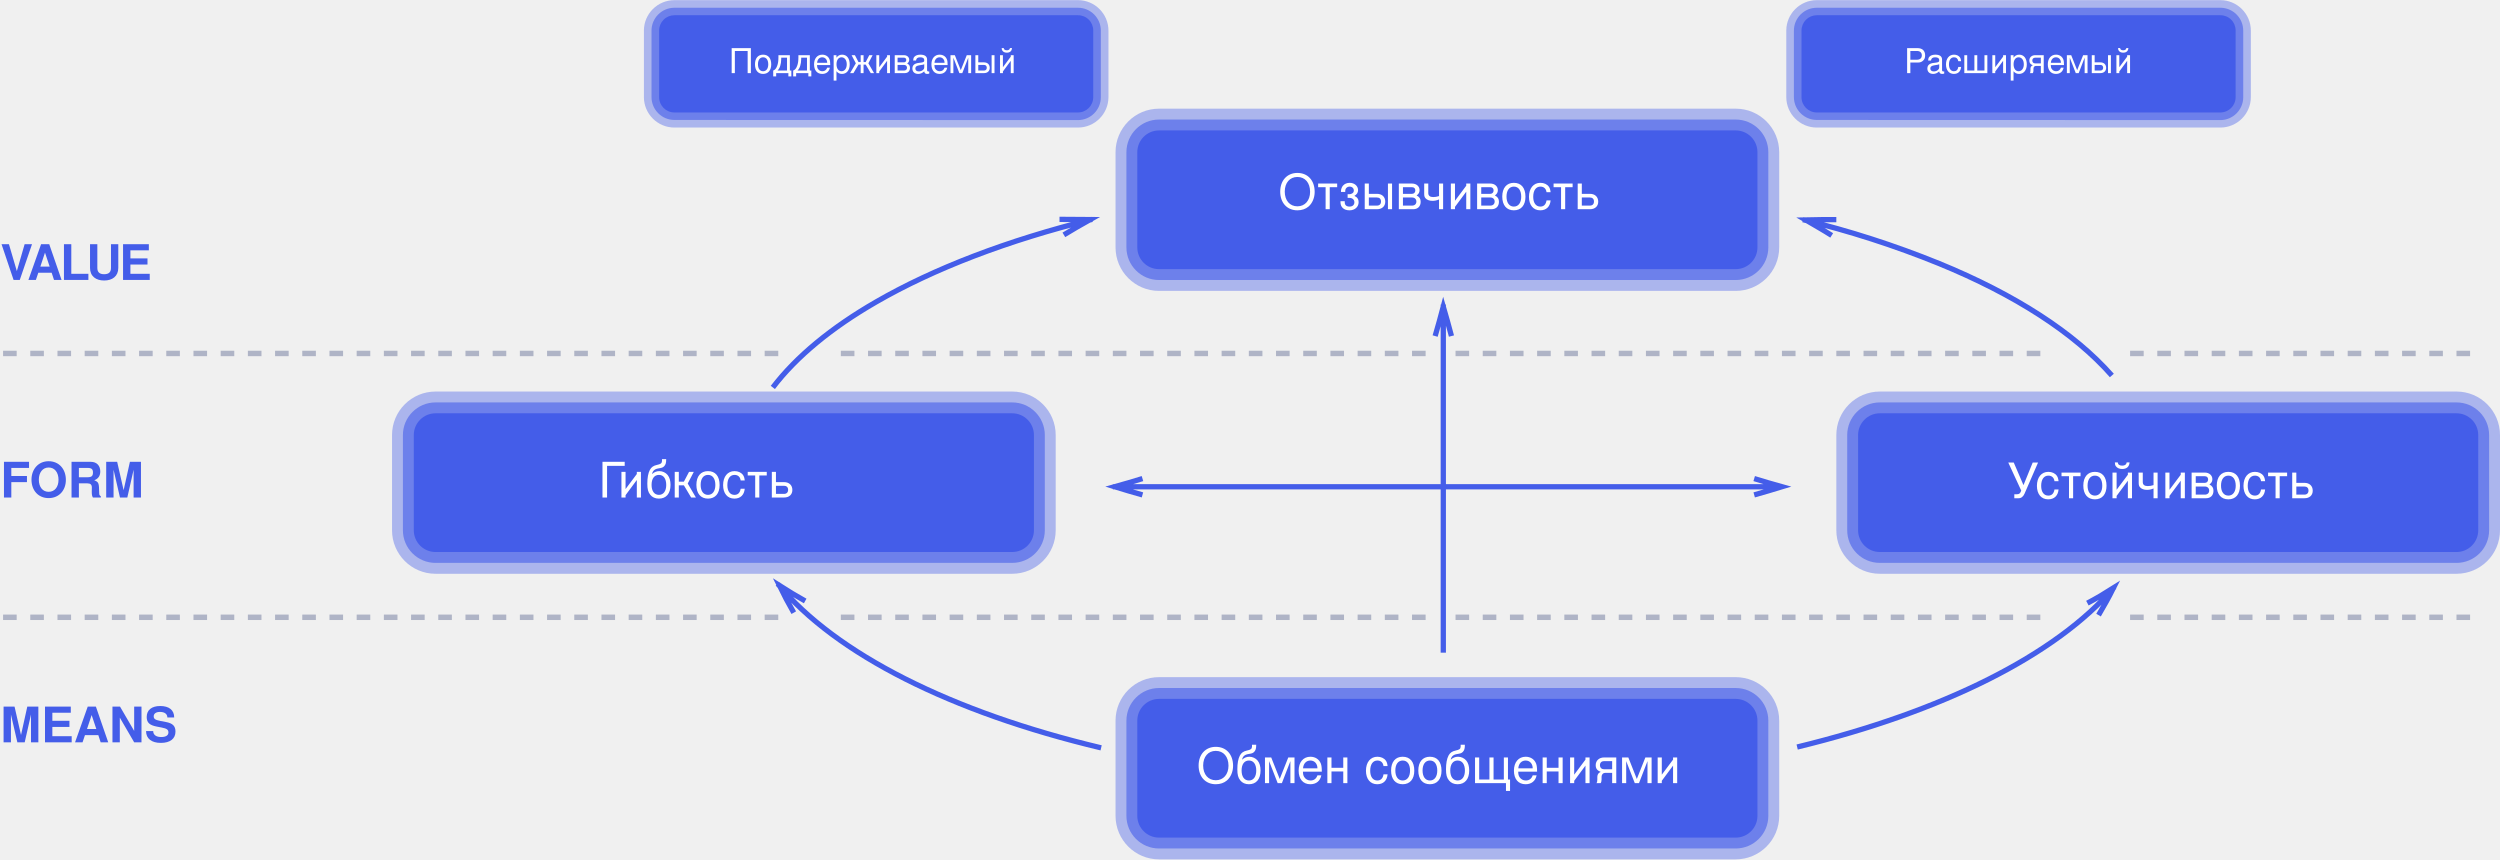
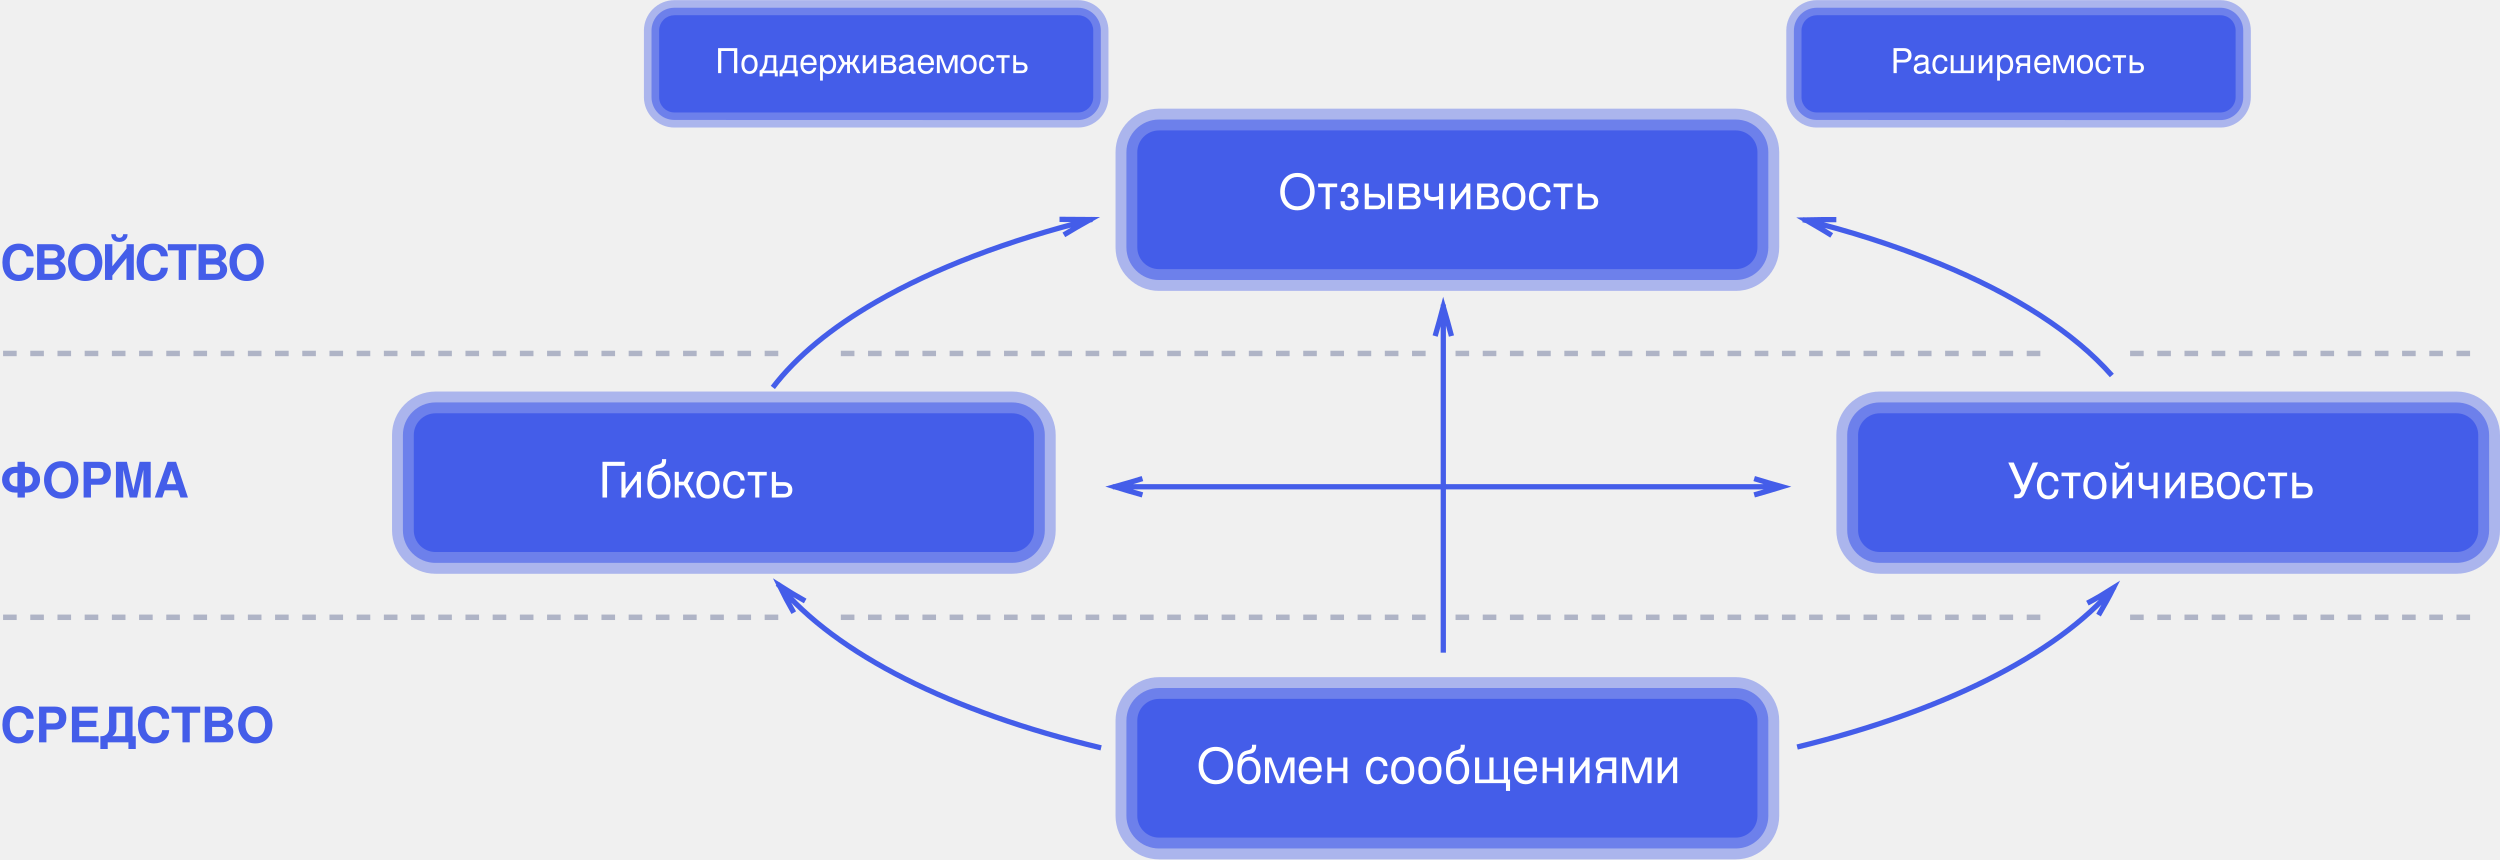
<svg xmlns="http://www.w3.org/2000/svg" id="Layer_1" data-name="Layer 1" viewBox="0 0 919.13 315.95">
  <g id="backlayer">
    <g>
      <line x1="1.13" y1="129.95" x2="286.13" y2="129.95" fill="none" stroke="#afb4c6" stroke-miterlimit="10" stroke-width="2" stroke-dasharray="5" />
      <line x1="309.13" y1="129.95" x2="528.13" y2="129.95" fill="none" stroke="#afb4c6" stroke-miterlimit="10" stroke-width="2" stroke-dasharray="5" />
      <line x1="535.13" y1="129.95" x2="752.13" y2="129.95" fill="none" stroke="#afb4c6" stroke-miterlimit="10" stroke-width="2" stroke-dasharray="5" />
      <line x1="783.13" y1="129.95" x2="909.13" y2="129.95" fill="none" stroke="#afb4c6" stroke-miterlimit="10" stroke-width="2" stroke-dasharray="5" />
    </g>
    <g>
      <line x1="1.13" y1="226.95" x2="286.13" y2="226.95" fill="none" stroke="#afb4c6" stroke-miterlimit="10" stroke-width="2" stroke-dasharray="5" />
      <line x1="309.13" y1="226.95" x2="526.13" y2="226.95" fill="none" stroke="#afb4c6" stroke-miterlimit="10" stroke-width="2" stroke-dasharray="5" />
      <line x1="535.13" y1="226.95" x2="752.13" y2="226.95" fill="none" stroke="#afb4c6" stroke-miterlimit="10" stroke-width="2" stroke-dasharray="5" />
      <line x1="783.13" y1="226.95" x2="909.13" y2="226.95" fill="none" stroke="#afb4c6" stroke-miterlimit="10" stroke-width="2" stroke-dasharray="5" />
    </g>
    <g>
-       <text transform="translate(0.13 182.91)" font-size="18" fill="#445de9" font-family="HelveticaNeue-Bold, Helvetica Neue" font-weight="700" style="isolation: isolate">FORM</text>
-       <text transform="translate(0.13 272.91)" font-size="18" fill="#445de9" font-family="HelveticaNeue-Bold, Helvetica Neue" font-weight="700" style="isolation: isolate">MEANS</text>
-       <text transform="translate(0.13 102.91)" font-size="18" fill="#445de9" font-family="HelveticaNeue-Bold, Helvetica Neue" font-weight="700" letter-spacing="-0.05em" style="isolation: isolate">VALUE</text>
+       <text transform="translate(0.13 182.91)" font-size="18" fill="#445de9" font-family="HelveticaNeue-Bold, Helvetica Neue" font-weight="700" style="isolation: isolate">ФОРМА</text>
+       <text transform="translate(0.13 272.91)" font-size="18" fill="#445de9" font-family="HelveticaNeue-Bold, Helvetica Neue" font-weight="700" style="isolation: isolate">СРЕДСТВО</text>
+       <text transform="translate(0.13 102.91)" font-size="18" fill="#445de9" font-family="HelveticaNeue-Bold, Helvetica Neue" font-weight="700" letter-spacing="-0.05em" style="isolation: isolate">СВОЙСТВО</text>
    </g>
  </g>
  <g id="arrows">
    <path d="M407.2,89.4c-31.1,7.7-58.2,18.1-79.5,30.4-16.3,9.4-29.2,20-37.9,31.4M395.2,89.4c3.9,0,7.3.1,11.2.1-3.4,1.9-6.3,3.6-9.6,5.6M291.6,223.4c21.3,25.8,63.9,47.2,118.9,60.3M297.5,234c-2-3.5-3.6-6.5-5.3-10,3.3,2.1,6.1,3.8,9.5,5.7m364.7,53.7c53.5-13,95.2-33.8,116.6-58.8m-5.8,10.3c2-3.4,3.7-6.4,5.5-10-3.3,2.1-6.2,3.8-9.6,5.6m9-83.7c-13.8-15.7-35.7-29.8-63.6-41.2a353.91,353.91,0,0,0-50-16.1m12.3,0c-3.9,0-7.3,0-11.3.1,3.4,2,6.3,3.6,9.6,5.7M536.3,120.7v128m-3-116.4c1.1-3.8,2-7,3-10.8,1.1,3.8,2,7,3,10.8M414.8,187.7h246m-235.1,3c-3.6-1-6.6-1.9-10.2-3,3.6-1,6.6-1.9,10.2-3m224.9,6c3.6-1,6.6-1.9,10.2-3-3.6-1-6.6-1.9-10.2-3" transform="translate(-5.67 -8.75)" fill="none" stroke="#445de9" stroke-miterlimit="10" stroke-width="1.94" />
  </g>
  <g id="traits">
    <g>
      <g>
        <path d="M431.8,115.7a16,16,0,0,1-16-16v-35a16,16,0,0,1,16-16h212a16,16,0,0,1,16,16v35a16,16,0,0,1-16,16Z" transform="translate(-5.67 -8.75)" fill="#445de9" opacity="0.4" style="isolation: isolate" />
        <path d="M431.8,111.7a12,12,0,0,1-12-12v-35a12,12,0,0,1,12-12h212a12,12,0,0,1,12,12v35a12,12,0,0,1-12,12Z" transform="translate(-5.67 -8.75)" fill="#445de9" opacity="0.6" style="isolation: isolate" />
        <path d="M643.8,56.7h-212a8,8,0,0,0-8,8v35a8,8,0,0,0,8,8h212a8,8,0,0,0,8-8v-35A8,8,0,0,0,643.8,56.7Z" transform="translate(-5.67 -8.75)" fill="#445de9" />
        <text transform="translate(470 76.92)" font-size="18" fill="#fff" font-family="HelveticaNeue, Helvetica Neue" style="isolation: isolate">Отзывчивость</text>
      </g>
      <g>
        <path d="M253.6,55.65a11.23,11.23,0,0,1-11.2-11.2V20a11.23,11.23,0,0,1,11.2-11.2H402A11.23,11.23,0,0,1,413.2,20v24.5A11.23,11.23,0,0,1,402,55.65Z" transform="translate(-5.67 -8.75)" fill="#445de9" opacity="0.4" style="isolation: isolate" />
        <path d="M253.6,52.85a8.42,8.42,0,0,1-8.4-8.4V20a8.42,8.42,0,0,1,8.4-8.4H402a8.42,8.42,0,0,1,8.4,8.4v24.5a8.42,8.42,0,0,1-8.4,8.4Z" transform="translate(-5.67 -8.75)" fill="#445de9" opacity="0.6" style="isolation: isolate" />
        <path d="M402,14.35H253.6A5.62,5.62,0,0,0,248,20v24.5a5.62,5.62,0,0,0,5.6,5.6H402a5.62,5.62,0,0,0,5.6-5.6V20A5.57,5.57,0,0,0,402,14.35Z" transform="translate(-5.67 -8.75)" fill="#445de9" />
-         <text transform="translate(268 26.88)" font-size="12.6" fill="#fff" font-family="HelveticaNeue, Helvetica Neue" style="isolation: isolate">Поддерживаемый</text>
+         <text transform="translate(263 26.88)" font-size="12.6" fill="#fff" font-family="HelveticaNeue, Helvetica Neue" style="isolation: isolate">Поддерживаемость</text>
      </g>
      <g>
        <path d="M673.6,55.65a11.23,11.23,0,0,1-11.2-11.2V20a11.23,11.23,0,0,1,11.2-11.2H822A11.23,11.23,0,0,1,833.2,20v24.5A11.23,11.23,0,0,1,822,55.65Z" transform="translate(-5.67 -8.75)" fill="#445de9" opacity="0.4" style="isolation: isolate" />
        <path d="M673.6,52.85a8.42,8.42,0,0,1-8.4-8.4V20a8.42,8.42,0,0,1,8.4-8.4H822a8.42,8.42,0,0,1,8.4,8.4v24.5a8.42,8.42,0,0,1-8.4,8.4Z" transform="translate(-5.67 -8.75)" fill="#445de9" opacity="0.6" style="isolation: isolate" />
        <path d="M822,14.35H673.6A5.62,5.62,0,0,0,668,20v24.5a5.62,5.62,0,0,0,5.6,5.6H822a5.62,5.62,0,0,0,5.6-5.6V20A5.57,5.57,0,0,0,822,14.35Z" transform="translate(-5.67 -8.75)" fill="#445de9" />
-         <text transform="translate(700 26.88)" font-size="12.6" fill="#fff" font-family="HelveticaNeue, Helvetica Neue" style="isolation: isolate">Расширяемый</text>
+         <text transform="translate(695 26.88)" font-size="12.6" fill="#fff" font-family="HelveticaNeue, Helvetica Neue" style="isolation: isolate">Расширяемость</text>
      </g>
      <g>
        <path d="M696.8,219.7a16,16,0,0,1-16-16v-35a16,16,0,0,1,16-16h212a16,16,0,0,1,16,16v35a16,16,0,0,1-16,16Z" transform="translate(-5.67 -8.75)" fill="#445de9" opacity="0.4" style="isolation: isolate" />
        <path d="M696.8,215.7a12,12,0,0,1-12-12v-35a12,12,0,0,1,12-12h212a12,12,0,0,1,12,12v35a12,12,0,0,1-12,12Z" transform="translate(-5.67 -8.75)" fill="#445de9" opacity="0.6" style="isolation: isolate" />
        <path d="M908.8,160.7h-212a8,8,0,0,0-8,8v35a8,8,0,0,0,8,8h212a8,8,0,0,0,8-8v-35A8,8,0,0,0,908.8,160.7Z" transform="translate(-5.67 -8.75)" fill="#445de9" />
        <text transform="translate(738 183.18)" font-size="18" fill="#fff" font-family="HelveticaNeue-Medium, Helvetica Neue" style="isolation: isolate">Устойчивость</text>
      </g>
      <g>
        <path d="M431.8,324.7a16,16,0,0,1-16-16v-35a16,16,0,0,1,16-16h212a16,16,0,0,1,16,16v35a16,16,0,0,1-16,16Z" transform="translate(-5.67 -8.75)" fill="#445de9" opacity="0.4" style="isolation: isolate" />
        <path d="M431.8,320.7a12,12,0,0,1-12-12v-35a12,12,0,0,1,12-12h212a12,12,0,0,1,12,12v35a12,12,0,0,1-12,12Z" transform="translate(-5.67 -8.75)" fill="#445de9" opacity="0.6" style="isolation: isolate" />
        <path d="M643.8,265.7h-212a8,8,0,0,0-8,8v35a8,8,0,0,0,8,8h212a8,8,0,0,0,8-8v-35A8,8,0,0,0,643.8,265.7Z" transform="translate(-5.67 -8.75)" fill="#445de9" />
        <text transform="translate(440 287.92)" font-size="18" fill="#fff" font-family="HelveticaNeue-Medium, Helvetica Neue" style="isolation: isolate">Обмен сообщениями</text>
      </g>
      <g>
        <path d="M165.8,219.7a16,16,0,0,1-16-16v-35a16,16,0,0,1,16-16h212a16,16,0,0,1,16,16v35a16,16,0,0,1-16,16Z" transform="translate(-5.67 -8.75)" fill="#445de9" opacity="0.4" style="isolation: isolate" />
        <path d="M165.8,215.7a12,12,0,0,1-12-12v-35a12,12,0,0,1,12-12h212a12,12,0,0,1,12,12v35a12,12,0,0,1-12,12Z" transform="translate(-5.67 -8.75)" fill="#445de9" opacity="0.6" style="isolation: isolate" />
        <path d="M377.8,160.7h-212a8,8,0,0,0-8,8v35a8,8,0,0,0,8,8h212a8,8,0,0,0,8-8v-35A8,8,0,0,0,377.8,160.7Z" transform="translate(-5.67 -8.75)" fill="#445de9" />
        <text transform="translate(220 182.91)" font-size="18" fill="#fff" font-family="HelveticaNeue-Medium, Helvetica Neue" style="isolation: isolate">Гибкость</text>
      </g>
    </g>
  </g>
</svg>
